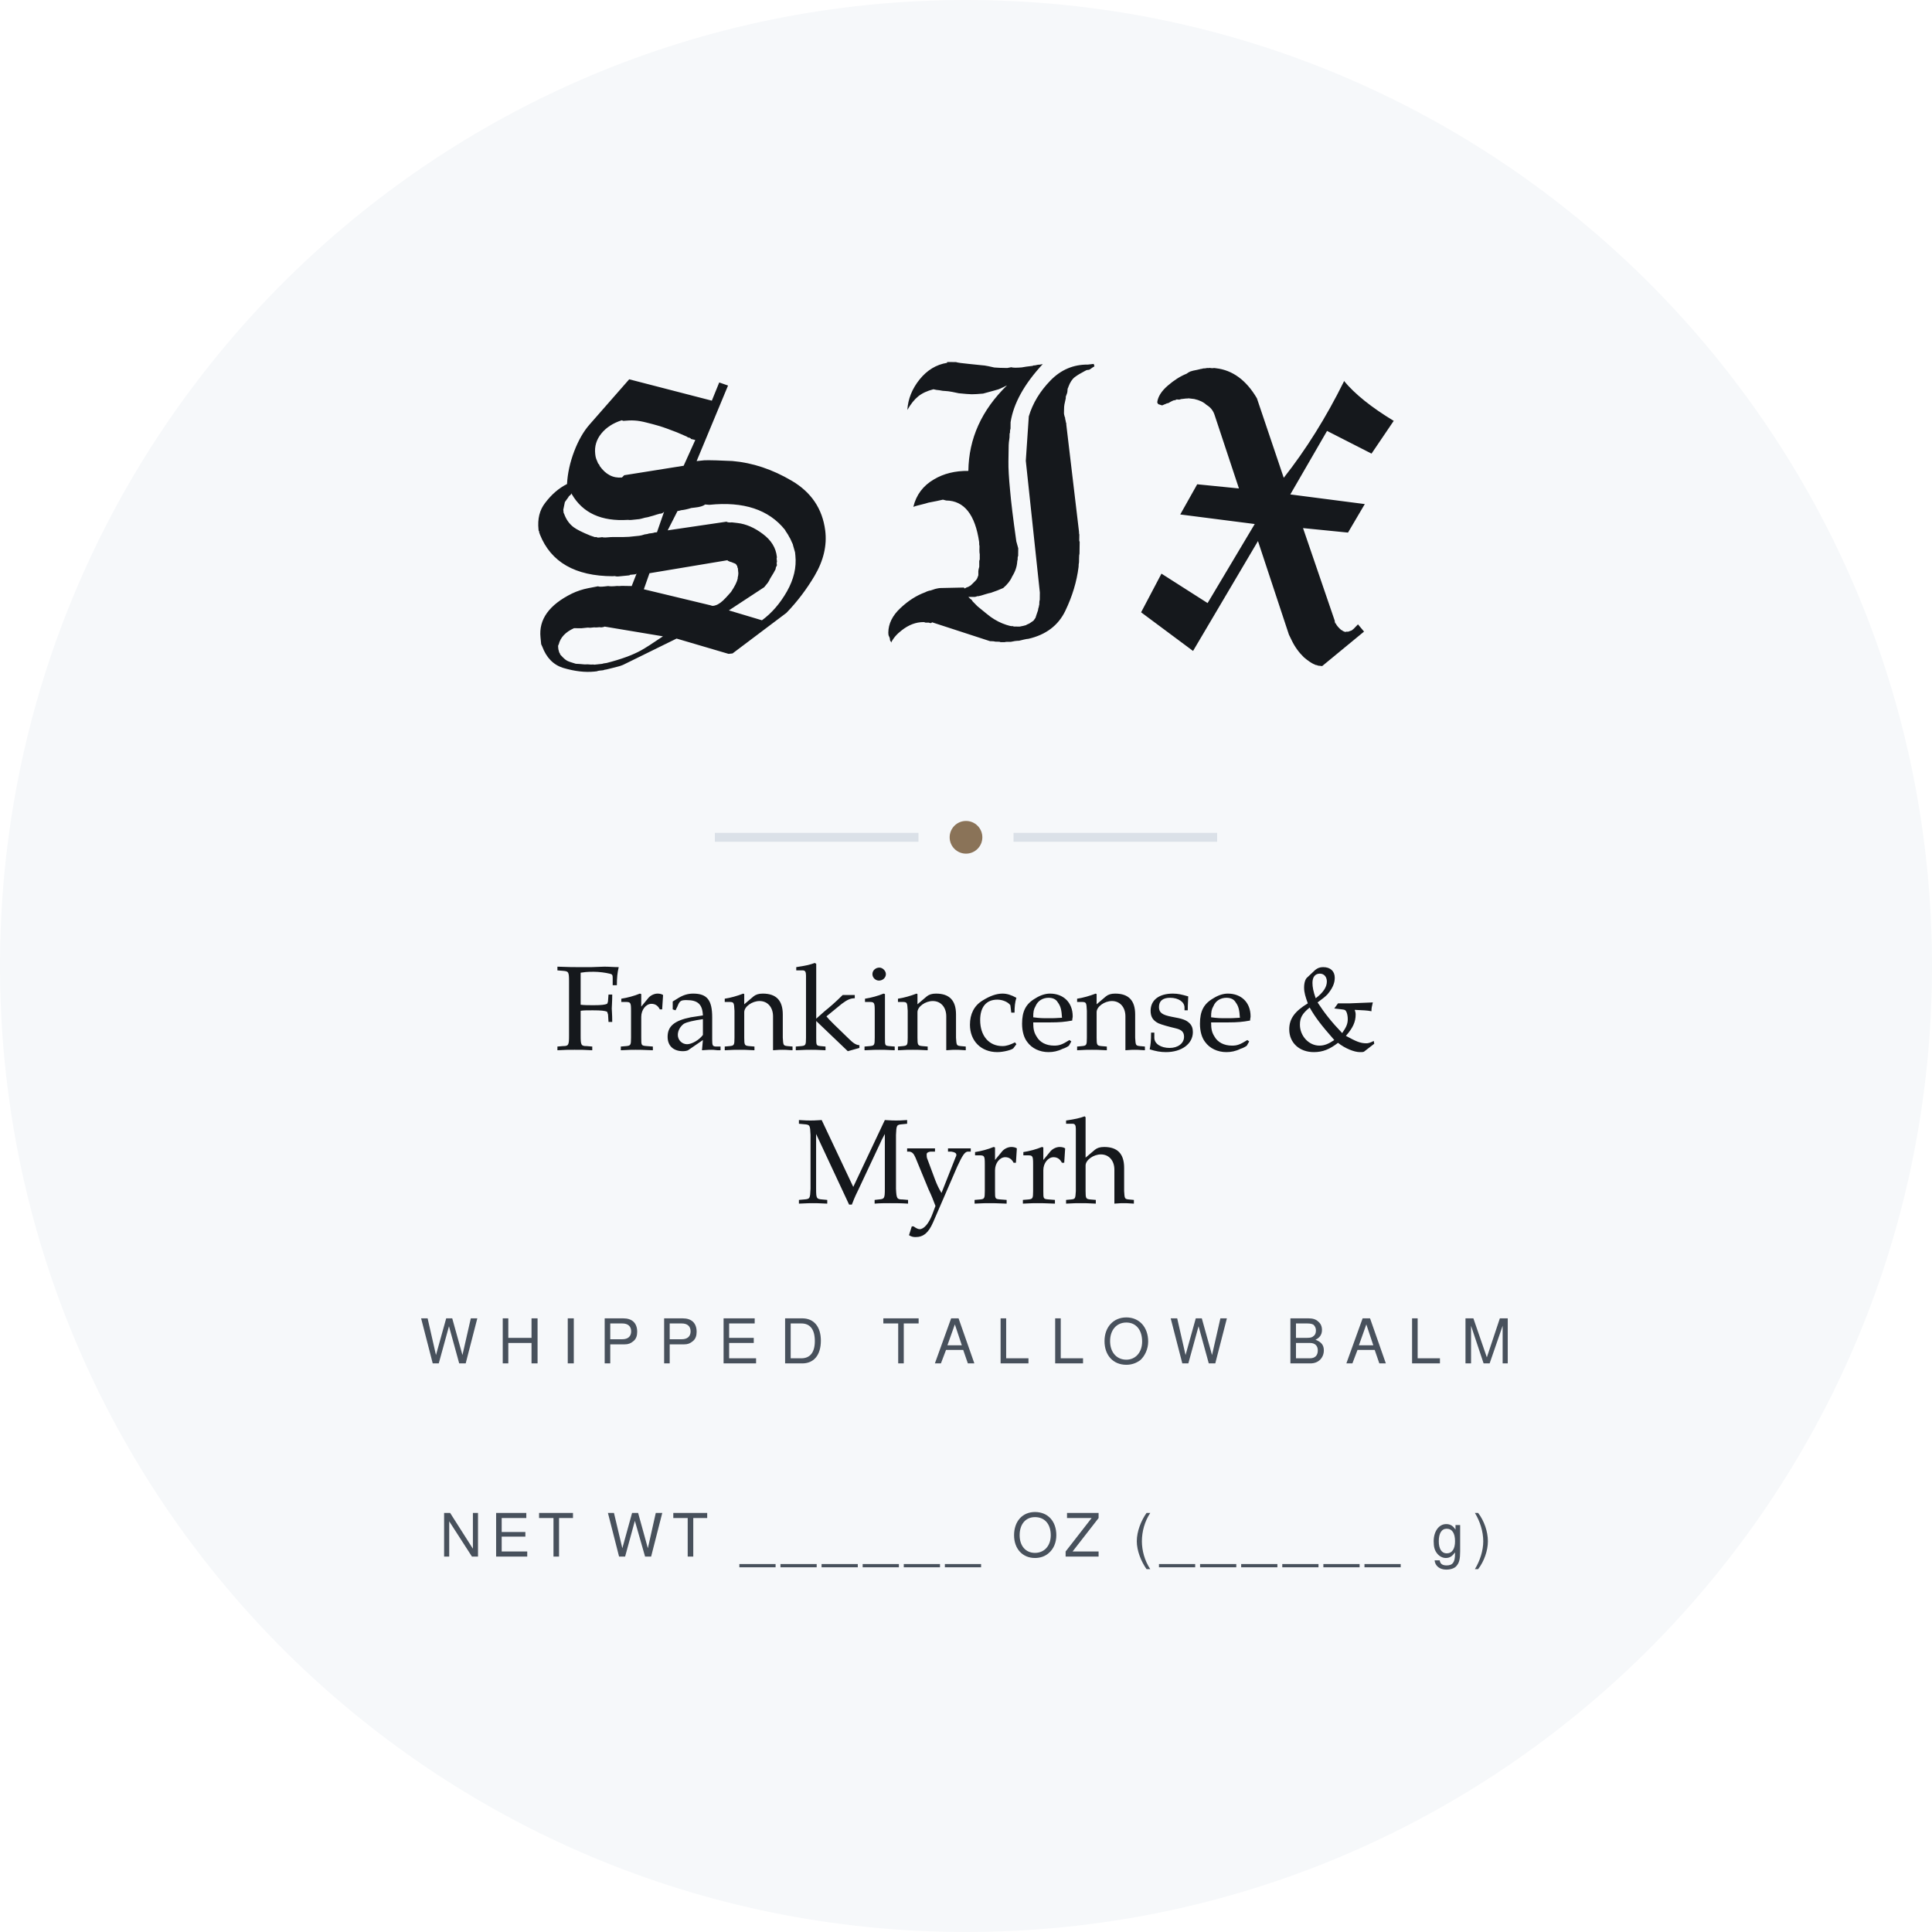
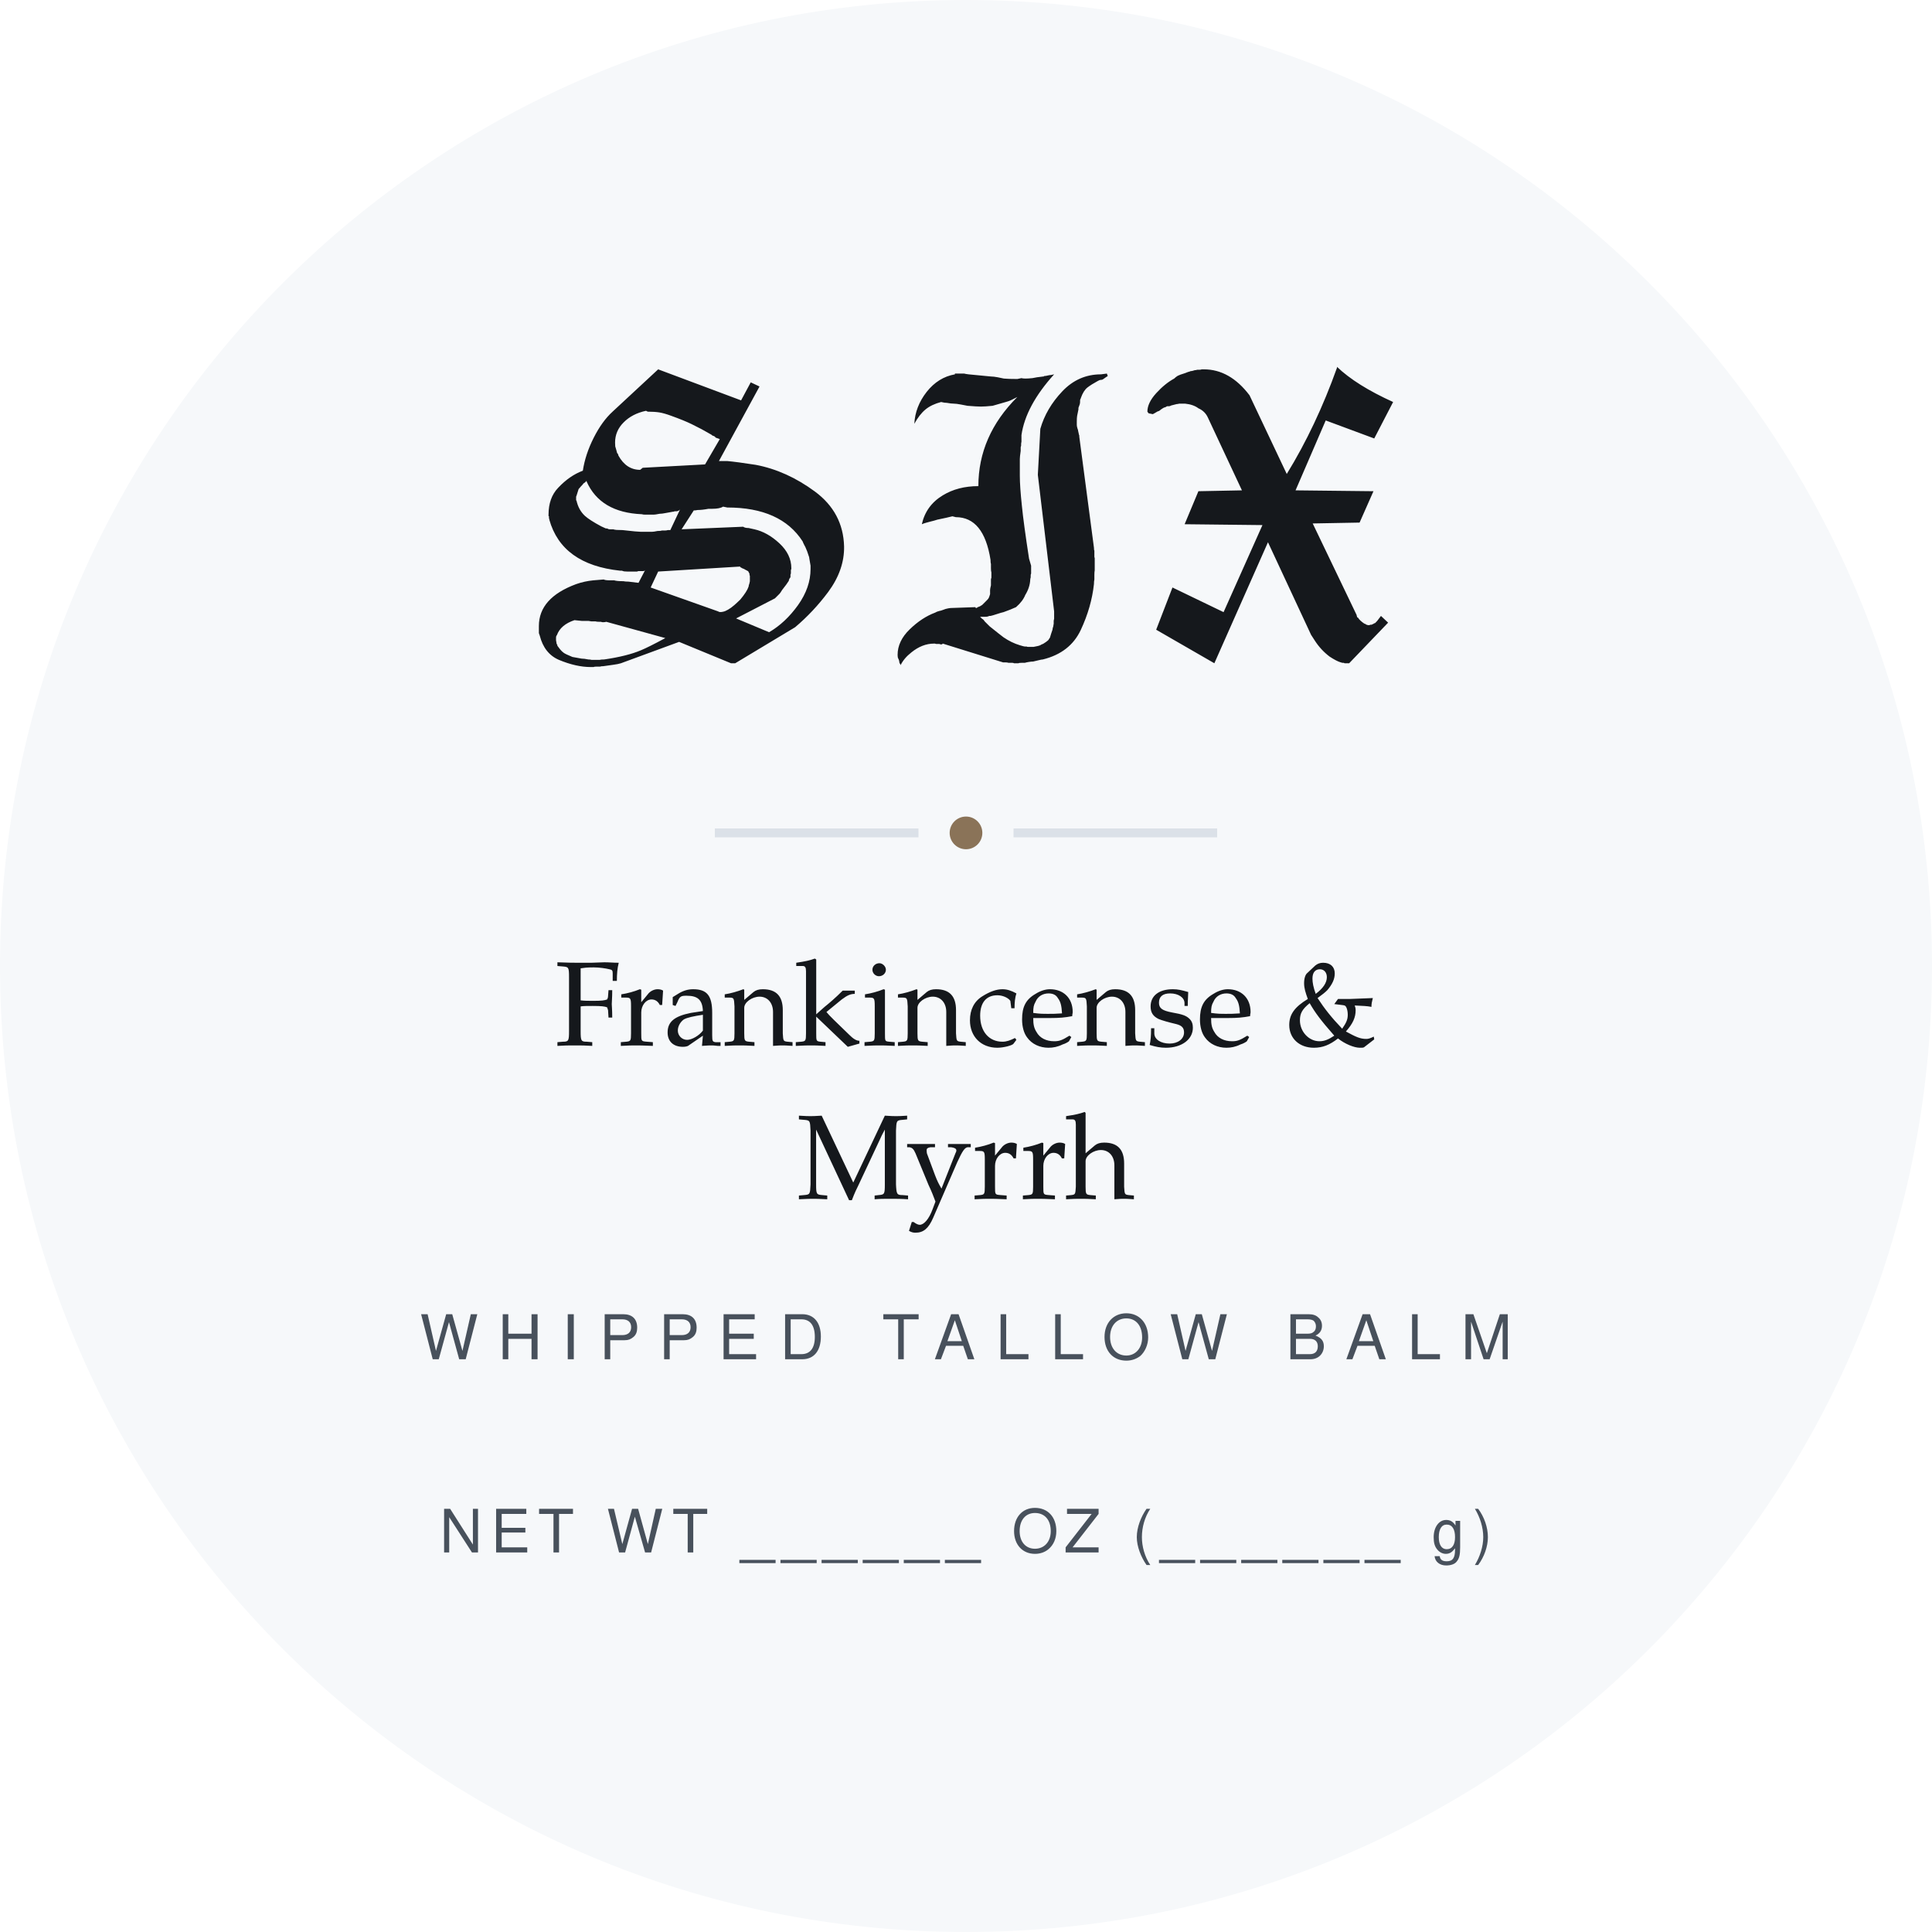
<svg xmlns="http://www.w3.org/2000/svg" width="65.0mm" height="65.0mm" viewBox="0 0 65.0 65.0">
  <circle cx="32.5" cy="32.5" r="32.5" fill="#f6f8fa" />
-   <g transform="translate(0 11.620)">
-     <g transform="translate(17.550 0.000) scale(0.27967)">
-       <path d="M12.94 4.08 22.88 6.65 23.77 4.46 24.83 4.83 21.05 13.92 22.01 13.82Q23.14 13.8 25.35 13.91Q28.99 14.22 32.5 16.29Q36.02 18.36 36.52 22.27Q36.86 24.97 35.24 27.72Q33.79 30.17 31.85 32.18L25.37 37.06L24.89 37.11L18.64 35.27L12.19 38.44Q11.91 38.57 11.24 38.73L10.19 38.99Q9.95 39.01 9.81 39.08L9.42 39.12Q9.13 39.15 9.09 39.2L8.75 39.24Q7.06 39.41 5 38.8Q3.23 38.25 2.48 36.23Q2.42 36.09 2.35 35.95L2.27 35.13Q1.93 31.89 6.06 29.85Q6.99 29.41 8 29.21L9.19 28.98Q9.35 29.07 9.98 29L10.41 28.95Q10.71 29.02 11.49 28.94Q11.68 28.97 12.07 28.93L13.24 28.95L13.86 27.37Q13.83 27.52 13.59 27.55L13.05 27.6Q13.01 27.66 12.91 27.67L11.8 27.78Q11.56 27.81 11.44 27.8Q11.32 27.79 11.17 27.75Q11.02 27.77 10.97 27.77Q4.18 27.75 2.19 22.73L2.18 22.64Q2.13 22.64 2.13 22.59L2.1 22.35Q2.05 22.36 2.05 22.31L2.03 22.16Q1.83 20.23 2.82 18.96Q3.98 17.42 5.46 16.68Q5.56 14.76 6.32 12.75Q7.09 10.74 8.18 9.51ZM6.3 34.02Q4.76 34.72 4.46 35.98Q4.37 36.08 4.39 36.28L4.42 36.57Q4.43 36.61 4.5 36.85Q4.5 36.9 4.54 36.97Q4.57 37.04 4.62 37.08Q4.63 37.13 4.63 37.18Q4.74 37.31 4.99 37.56Q5.23 37.8 5.44 37.92Q5.65 38.05 6.51 38.3Q6.85 38.31 7.59 38.38Q7.88 38.35 8.37 38.4Q8.61 38.37 8.76 38.41L9.68 38.31Q9.82 38.25 10.21 38.21Q12.82 37.54 14.35 36.7Q15.13 36.27 17 35L9.99 33.83Q9.85 33.9 9.61 33.92Q9.52 33.93 9.37 33.9Q9.22 33.91 9.17 33.92Q8.88 33.95 8.73 33.92L8.25 33.97Q8.2 33.97 7.96 33.95L7.18 34.03ZM22.08 19.14Q21.72 19.42 20.85 19.51L20.42 19.56Q19.71 19.78 19.18 19.83Q18.99 19.9 18.75 19.93L17.57 22.25L24.64 21.21Q24.85 21.34 25.29 21.29Q25.29 21.29 25.98 21.37Q27.51 21.55 29.02 22.69Q30.53 23.82 30.7 25.42L30.71 25.51Q30.67 25.57 30.68 25.66L30.72 26.05Q30.67 26.1 30.68 26.2L30.71 26.44Q30.71 26.49 30.67 26.54Q30.63 26.6 30.59 26.7Q30.55 26.8 30.56 26.9Q30.4 27.25 29.9 28.04Q29.86 28.14 29.76 28.32Q29.66 28.5 29.61 28.56Q29.57 28.61 29.18 29.09L24.93 31.88L28.91 33.07Q30.68 31.77 31.92 29.59Q33.15 27.41 32.93 25.28L32.89 24.89Q32.81 24.61 32.66 24.09Q32.65 23.94 32.52 23.71Q32.33 23.24 32.15 22.97Q32.09 22.83 31.92 22.58Q31.74 22.33 31.68 22.19Q28.76 18.54 22.58 19.18ZM24.79 25.84 15.38 27.41 14.7 29.34 22.77 31.28Q22.97 31.4 23.35 31.26Q23.59 31.19 23.91 30.96Q24.22 30.73 24.57 30.35Q24.66 30.25 24.86 30.03Q25.06 29.82 25.19 29.66Q25.86 28.66 25.99 28.06Q25.98 27.96 26.05 27.66Q26.05 27.61 26.07 27.41L26.01 26.79Q25.95 26.74 25.94 26.6L25.93 26.5Q25.88 26.51 25.85 26.44Q25.82 26.37 25.79 26.32Q25.76 26.27 25.35 26.12Q25.3 26.08 25.15 26.05Q25 26.01 24.97 25.99Q24.95 25.97 24.89 25.93L24.8 25.94ZM6.02 17.79Q5.94 17.95 5.67 18.17Q5.67 18.22 5.42 18.54Q5.42 18.54 5.33 18.67Q5.25 18.8 5.2 18.85Q5.04 19.6 5.04 19.63Q5.04 19.65 5.01 19.75L5.05 20.14Q5.05 20.19 5.1 20.23Q5.46 21.27 6.25 21.87Q6.83 22.3 8.26 22.88Q8.47 22.96 8.82 23.07Q8.92 23.06 8.96 23.05Q9.07 23.09 9.12 23.11Q9.17 23.13 9.36 23.11L9.7 23.07Q9.75 23.11 10.07 23.11Q10.39 23.1 10.77 23.06Q12.53 23.07 12.92 23.03L14.17 22.9Q14.37 22.88 14.84 22.73L14.94 22.72Q15.18 22.69 15.32 22.63L15.66 22.59Q15.85 22.57 15.99 22.51L16.28 22.48L17.14 20Q16.97 20.21 16.73 20.24L16.53 20.26Q16.49 20.31 16.35 20.32Q15.64 20.55 15.59 20.55Q15.12 20.7 14.83 20.73Q14.35 20.87 14.16 20.9L13.19 21Q12.95 21.02 12.8 20.99Q8 21.3 6.03 17.89ZM12.04 9.01Q10.48 9.51 9.59 10.6Q8.7 11.7 8.85 13.05Q8.88 13.34 8.92 13.48Q8.95 13.63 9.08 13.91Q9.09 13.95 9.21 14.23Q9.32 14.27 9.39 14.51Q10.48 16.05 12.07 15.89L12.34 15.62L19.49 14.48L20.88 11.4Q20.98 11.39 20.38 11.26Q20.37 11.21 20.27 11.15Q20.17 11.09 20.09 11.09Q20.02 11.1 19.86 10.97Q19.3 10.74 18.68 10.46L17.46 10Q16.55 9.66 15 9.28Q14.19 9.07 13.6 9.04Q13.01 9 12.24 9.08Z M51.19 2 52.25 2.01Q52.54 2.11 53.81 2.23L55.36 2.39Q55.65 2.4 56.13 2.5Q56.62 2.6 56.86 2.66Q57.39 2.71 58.41 2.72L58.9 2.63Q59.19 2.73 60.16 2.65Q60.6 2.56 61.43 2.47L61.48 2.47L61.53 2.42Q61.72 2.43 62.11 2.33Q62.3 2.34 62.69 2.25Q59.35 5.85 58.82 9.24L58.81 10.02Q58.76 10.16 58.75 10.31L58.75 10.5Q58.7 10.55 58.7 10.69L58.69 11.08Q58.59 11.76 58.59 12L58.56 13.95Q58.54 15.21 58.76 17.45Q58.93 19.49 59.51 23.58L59.74 24.41L59.73 25.33Q59.68 25.38 59.67 25.57L59.67 25.77Q59.62 25.91 59.62 26.01Q59.56 26.93 59.01 27.8Q58.71 28.52 57.93 29.19Q57.29 29.48 56.46 29.76Q56.22 29.8 55.71 29.96Q55.2 30.13 54.95 30.17Q54.9 30.17 54.81 30.17Q54.71 30.22 54.61 30.24Q54.51 30.27 54.32 30.26L53.74 30.26L53.98 30.5Q54.12 30.55 54.26 30.8L54.84 31.39Q56.09 32.42 56.43 32.67Q57.34 33.31 58.31 33.62Q58.79 33.77 58.89 33.77Q58.99 33.77 59.08 33.77Q59.18 33.82 59.23 33.82L59.91 33.83Q59.96 33.83 60.35 33.74Q60.4 33.74 60.69 33.65Q60.74 33.6 60.86 33.55Q60.98 33.51 61.03 33.48Q61.08 33.46 61.18 33.39Q61.28 33.32 61.32 33.29Q61.37 33.27 61.5 33.17Q61.62 33.08 61.64 33.03Q61.67 32.98 61.74 32.88Q61.82 32.79 61.82 32.76Q61.82 32.74 61.97 32.3L62.12 31.87Q62.12 31.72 62.22 31.43Q62.22 31.34 62.27 31.19L62.28 30.9Q62.28 30.75 62.33 30.61L62.34 29.73L60.65 13.88L61.01 8.54Q61.72 6.17 63.62 4.22Q65.51 2.28 68.13 2.31L68.82 2.23L68.91 2.52Q68.81 2.57 68.71 2.64Q68.61 2.71 68.54 2.76Q68.47 2.8 68.37 2.88Q68.27 2.95 68.15 2.95Q68.03 2.95 67.93 2.99Q67.83 3.04 67.74 3.09Q67 3.47 66.54 3.82Q66.07 4.18 65.77 5Q65.77 5.05 65.72 5.13Q65.67 5.2 65.67 5.34L65.66 5.49Q65.66 5.59 65.61 5.76Q65.56 5.93 65.46 6.17L65.46 6.36Q65.41 6.6 65.3 7.09Q65.25 7.33 65.25 7.72L65.24 8.16Q65.24 8.3 65.33 8.59Q65.33 8.64 65.38 8.69L65.38 8.79Q65.38 8.84 65.4 8.91Q65.43 8.98 65.47 9.23Q65.47 9.28 65.52 9.37L65.52 9.52L67.05 22.41Q67.05 22.7 67.09 22.75L67.08 23.48Q67.08 23.53 67.13 23.63L67.11 25.04Q67.06 25.23 67.06 25.57L67.05 26.1Q67 26.3 67 26.64Q66.67 29.3 65.4 31.94Q64.13 34.57 60.96 35.3Q60.81 35.3 60.42 35.39L59.84 35.53Q59.64 35.53 59.33 35.57Q59.01 35.62 58.86 35.66L58.48 35.66Q58.18 35.66 58.14 35.7L57.6 35.7Q57.55 35.65 57.41 35.65L56.97 35.64Q56.83 35.59 56.63 35.59L56.34 35.58L49.37 33.31L49.28 33.4L49.13 33.4Q49.08 33.4 48.99 33.35L48.6 33.35Q48.55 33.35 48.45 33.3L48.35 33.29Q46.99 33.28 45.72 34.28Q44.84 34.95 44.44 35.77L44.44 35.67Q44.39 35.62 44.34 35.53Q44.3 35.43 44.3 35.33L44.3 35.28Q44.25 35.09 44.18 34.97Q44.11 34.84 44.11 34.55Q44.13 32.95 45.56 31.61Q46.98 30.27 48.55 29.7Q48.69 29.61 49.03 29.51Q49.13 29.52 49.45 29.4Q49.77 29.28 50.01 29.24Q50.25 29.19 50.4 29.19L53.22 29.13Q53.22 29.23 53.31 29.23Q53.36 29.23 53.41 29.18Q53.46 29.13 53.75 29.04Q53.8 28.99 53.9 28.95Q54 28.9 54.07 28.83Q54.14 28.75 54.42 28.49Q54.69 28.23 54.76 28.11Q54.83 27.99 54.94 27.65L54.94 27.16Q54.94 27.02 55.05 26.63L55.05 25.95Q55.06 25.85 55.11 25.76L55.11 25.12Q55.07 24.98 55.07 24.64L55.08 24.15Q55.03 24.01 55.04 23.67Q54.32 18.7 51.07 18.66L50.68 18.56Q50.1 18.7 48.93 18.92Q48.63 19.02 48.05 19.16Q47.9 19.2 47.61 19.27Q47.32 19.34 47.12 19.43Q47.64 17.26 49.6 16.12Q51.36 15.07 53.74 15.1Q53.81 9.27 58.39 4.81Q58.29 4.86 58.04 4.98Q57.8 5.1 57.6 5.19Q57.41 5.29 56.97 5.4Q56.53 5.52 55.51 5.8Q54.63 5.88 54.15 5.88Q53.66 5.87 52.59 5.76Q52.35 5.71 51.82 5.6Q51.29 5.5 50.99 5.49Q50.7 5.49 50.22 5.39Q49.93 5.38 49.54 5.28Q48.42 5.56 47.71 6.13Q47 6.71 46.4 7.77Q46.52 5.78 47.88 4.09Q49.24 2.41 51.18 2.1Z M98.92 4.27Q100.89 6.65 104.91 9.08L102.24 13.02L96.89 10.29L92.47 17.93L101.43 19.09L99.41 22.52L94 21.98L97.82 33.14Q97.8 33.28 97.85 33.29L97.85 33.34Q97.83 33.43 97.93 33.44Q98.08 33.8 98.62 34.26Q98.67 34.26 98.71 34.27Q98.71 34.32 98.78 34.35Q98.85 34.38 98.99 34.45L99.18 34.47L99.23 34.43L99.43 34.45L99.48 34.41L99.53 34.41Q99.63 34.38 99.71 34.34Q99.79 34.3 99.84 34.3L100.1 34.09L100.61 33.56L101.34 34.43L96.3 38.58L95.77 38.52Q95.73 38.47 95.63 38.46L95.49 38.44Q95.44 38.38 95.35 38.37Q94.88 38.17 94.12 37.54Q93.2 36.65 92.65 35.51Q92.53 35.25 92.3 34.79L88.58 23.54L80.77 36.76L74.52 32.11L76.97 27.46L82.52 31L88.19 21.49L79.23 20.34L81.27 16.71L86.29 17.21L83.37 8.4Q83.12 7.59 82.39 7.16Q81.86 6.66 80.91 6.45L80.23 6.37Q80.08 6.4 79.94 6.39L79.34 6.46Q79.29 6.46 79.22 6.5Q79.14 6.54 78.99 6.52L78.8 6.5Q78.75 6.54 78.64 6.58Q78.54 6.61 78.49 6.61Q78.45 6.6 78.37 6.64Q78.29 6.68 78.24 6.7Q78.19 6.72 78.08 6.78Q77.98 6.84 77.87 6.9Q77.77 6.96 77.72 6.96Q77.67 6.95 77.59 6.99Q77.51 7.03 77.46 7.05Q77.41 7.07 77.28 7.12Q77.15 7.18 77.05 7.22L76.58 7.07L76.46 6.86Q76.58 5.84 77.72 4.85Q78.86 3.86 79.99 3.41Q80.21 3.24 80.44 3.14Q80.67 3.05 81.32 2.93Q81.47 2.9 81.73 2.83Q81.82 2.84 81.9 2.8Q81.98 2.76 82.07 2.77Q82.17 2.78 82.47 2.72Q82.62 2.74 82.77 2.71L83.01 2.74Q83.15 2.75 83.3 2.72L83.54 2.75Q86.53 3.1 88.45 6.36L91.68 15.93Q95.7 10.83 98.91 4.36Z" fill="#15181c" />
+   <g transform="translate(0 11.762)">
+     <g transform="translate(17.550 0.000) scale(0.28998)">
+       <path d="M15.84 2.29 25.46 5.89 26.58 3.8 27.6 4.28 22.89 12.93H23.86Q24.97 13.03 27.16 13.37Q30.75 14.05 34.03 16.47Q37.31 18.9 37.41 22.84Q37.46 25.56 35.56 28.13Q33.86 30.41 31.73 32.21L24.78 36.39H24.29L18.27 33.91L11.52 36.39Q11.23 36.49 10.55 36.58L9.48 36.73Q9.24 36.73 9.09 36.78H8.7Q8.41 36.78 8.36 36.83H8.02Q6.32 36.83 4.33 36Q2.63 35.27 2.1 33.18Q2.05 33.04 2 32.89V32.07Q2 28.81 6.32 27.21Q7.29 26.87 8.31 26.77L9.53 26.67Q9.67 26.77 10.31 26.77H10.74Q11.03 26.87 11.81 26.87Q12.01 26.92 12.39 26.92L13.56 27.06L14.34 25.56Q14.29 25.7 14.05 25.7H13.51Q13.46 25.75 13.37 25.75H12.25Q12.01 25.75 11.88 25.73Q11.76 25.7 11.62 25.65Q11.47 25.65 11.42 25.65Q4.67 24.93 3.21 19.73V19.63Q3.17 19.63 3.17 19.58V19.34Q3.12 19.34 3.12 19.29V19.15Q3.12 17.2 4.23 16.04Q5.55 14.63 7.1 14.05Q7.39 12.15 8.36 10.23Q9.33 8.31 10.55 7.2ZM6.13 31.39Q4.53 31.92 4.09 33.13Q3.99 33.23 3.99 33.43V33.72Q3.99 33.77 4.04 34.01Q4.04 34.06 4.06 34.13Q4.09 34.2 4.14 34.25Q4.14 34.3 4.14 34.35Q4.23 34.49 4.45 34.76Q4.67 35.03 4.87 35.17Q5.06 35.32 5.89 35.66Q6.23 35.71 6.95 35.85Q7.25 35.85 7.73 35.95Q7.97 35.95 8.12 36H9.04Q9.19 35.95 9.58 35.95Q12.25 35.56 13.85 34.88Q14.68 34.54 16.67 33.47L9.82 31.58Q9.67 31.63 9.43 31.63Q9.33 31.63 9.19 31.58Q9.04 31.58 8.99 31.58Q8.7 31.58 8.56 31.53H8.07Q8.02 31.53 7.78 31.48H7ZM23.37 18.22Q22.98 18.47 22.11 18.47H21.67Q20.94 18.61 20.41 18.61Q20.21 18.66 19.97 18.66L18.56 20.85L25.7 20.55Q25.9 20.7 26.33 20.7Q26.33 20.7 27.01 20.85Q28.52 21.19 29.9 22.47Q31.29 23.76 31.29 25.36V25.46Q31.24 25.51 31.24 25.61V25.99Q31.19 26.04 31.19 26.14V26.38Q31.19 26.43 31.14 26.48Q31.09 26.53 31.05 26.63Q31 26.72 31 26.82Q30.8 27.16 30.22 27.89Q30.17 27.99 30.05 28.16Q29.93 28.33 29.88 28.37Q29.83 28.42 29.39 28.86L24.88 31.19L28.71 32.79Q30.61 31.68 32.07 29.64Q33.52 27.6 33.52 25.46V25.07Q33.47 24.78 33.38 24.25Q33.38 24.1 33.28 23.86Q33.13 23.37 32.99 23.08Q32.94 22.93 32.79 22.67Q32.65 22.4 32.6 22.25Q30.07 18.32 23.86 18.32ZM25.36 25.17 15.84 25.75 14.97 27.6 22.79 30.37Q22.98 30.51 23.37 30.41Q23.61 30.37 23.95 30.17Q24.29 29.98 24.68 29.64Q24.78 29.54 25 29.35Q25.22 29.15 25.36 29.01Q26.14 28.08 26.33 27.5Q26.33 27.4 26.43 27.11Q26.43 27.06 26.48 26.87V26.24Q26.43 26.19 26.43 26.04V25.95Q26.38 25.95 26.36 25.87Q26.33 25.8 26.31 25.75Q26.29 25.7 25.9 25.51Q25.85 25.46 25.7 25.41Q25.56 25.36 25.53 25.34Q25.51 25.31 25.46 25.27H25.36ZM7.54 15.21Q7.44 15.36 7.15 15.55Q7.15 15.6 6.86 15.89Q6.86 15.89 6.76 16.01Q6.66 16.13 6.61 16.18Q6.37 16.91 6.37 16.94Q6.37 16.96 6.32 17.06V17.45Q6.32 17.49 6.37 17.54Q6.61 18.61 7.34 19.29Q7.88 19.78 9.24 20.51Q9.43 20.6 9.77 20.75Q9.87 20.75 9.92 20.75Q10.01 20.8 10.06 20.82Q10.11 20.85 10.31 20.85H10.65Q10.69 20.89 11.01 20.92Q11.33 20.94 11.71 20.94Q13.46 21.14 13.85 21.14H15.11Q15.31 21.14 15.79 21.04H15.89Q16.13 21.04 16.28 20.99H16.62Q16.81 20.99 16.96 20.94H17.25L18.37 18.56Q18.17 18.76 17.93 18.76H17.74Q17.69 18.81 17.54 18.81Q16.81 18.95 16.77 18.95Q16.28 19.05 15.99 19.05Q15.5 19.15 15.31 19.15H14.34Q14.09 19.15 13.95 19.1Q9.14 18.9 7.54 15.31ZM14.43 7.1Q12.83 7.44 11.84 8.44Q10.84 9.43 10.84 10.79Q10.84 11.08 10.86 11.23Q10.89 11.37 10.99 11.67Q10.99 11.71 11.08 12.01Q11.18 12.05 11.23 12.3Q12.15 13.95 13.75 13.95L14.05 13.71L21.28 13.32L22.98 10.4Q23.08 10.4 22.5 10.21Q22.5 10.16 22.4 10.09Q22.3 10.01 22.23 10.01Q22.16 10.01 22.01 9.87Q21.48 9.58 20.89 9.24L19.73 8.65Q18.85 8.22 17.35 7.68Q16.57 7.39 15.99 7.29Q15.41 7.2 14.63 7.2Z M50.27 2.78H51.34Q51.63 2.87 52.89 2.97L54.45 3.12Q54.74 3.12 55.23 3.21Q55.71 3.31 55.95 3.36Q56.49 3.41 57.51 3.41L57.99 3.31Q58.29 3.41 59.26 3.31Q59.69 3.21 60.52 3.12H60.57L60.62 3.07Q60.81 3.07 61.2 2.97Q61.39 2.97 61.78 2.87Q58.48 6.52 57.99 9.92V10.69Q57.95 10.84 57.95 10.99V11.18Q57.9 11.23 57.9 11.37V11.76Q57.8 12.44 57.8 12.69V14.63Q57.8 15.89 58.04 18.13Q58.24 20.17 58.87 24.25L59.11 25.07V25.99Q59.06 26.04 59.06 26.24V26.43Q59.01 26.58 59.01 26.67Q58.97 27.6 58.43 28.47Q58.14 29.2 57.36 29.88Q56.73 30.17 55.91 30.46Q55.66 30.51 55.15 30.68Q54.64 30.85 54.4 30.9Q54.35 30.9 54.25 30.9Q54.16 30.95 54.06 30.97Q53.96 31 53.77 31H53.19L53.43 31.24Q53.57 31.29 53.72 31.53L54.3 32.11Q55.57 33.13 55.91 33.38Q56.83 34.01 57.8 34.3Q58.29 34.45 58.38 34.45Q58.48 34.45 58.58 34.45Q58.67 34.49 58.72 34.49H59.4Q59.45 34.49 59.84 34.4Q59.89 34.4 60.18 34.3Q60.23 34.25 60.35 34.2Q60.47 34.15 60.52 34.13Q60.57 34.11 60.67 34.03Q60.76 33.96 60.81 33.94Q60.86 33.91 60.98 33.81Q61.1 33.72 61.13 33.67Q61.15 33.62 61.22 33.52Q61.3 33.43 61.3 33.4Q61.3 33.38 61.44 32.94L61.59 32.5Q61.59 32.36 61.69 32.07Q61.69 31.97 61.73 31.82V31.53Q61.73 31.39 61.78 31.24V30.37L59.89 14.53L60.18 9.19Q60.86 6.81 62.73 4.84Q64.6 2.87 67.22 2.87L67.9 2.78L68 3.07Q67.9 3.12 67.81 3.19Q67.71 3.26 67.64 3.31Q67.56 3.36 67.47 3.43Q67.37 3.51 67.25 3.51Q67.13 3.51 67.03 3.55Q66.93 3.6 66.83 3.65Q66.11 4.04 65.64 4.4Q65.18 4.77 64.89 5.59Q64.89 5.64 64.84 5.72Q64.79 5.79 64.79 5.93V6.08Q64.79 6.18 64.75 6.35Q64.7 6.52 64.6 6.76V6.95Q64.55 7.2 64.45 7.68Q64.41 7.93 64.41 8.31V8.75Q64.41 8.9 64.5 9.19Q64.5 9.24 64.55 9.29V9.38Q64.55 9.43 64.58 9.5Q64.6 9.58 64.65 9.82Q64.65 9.87 64.7 9.97V10.11L66.4 22.98Q66.4 23.27 66.45 23.32V24.05Q66.45 24.1 66.49 24.2V25.61Q66.45 25.8 66.45 26.14V26.67Q66.4 26.87 66.4 27.21Q66.11 29.88 64.87 32.53Q63.63 35.17 60.47 35.95Q60.33 35.95 59.94 36.05L59.35 36.19Q59.16 36.19 58.84 36.24Q58.53 36.29 58.38 36.34H57.99Q57.7 36.34 57.65 36.39H57.12Q57.07 36.34 56.93 36.34H56.49Q56.34 36.29 56.15 36.29H55.86L48.86 34.11L48.77 34.2H48.62Q48.57 34.2 48.47 34.15H48.09Q48.04 34.15 47.94 34.11H47.84Q46.48 34.11 45.22 35.13Q44.35 35.81 43.96 36.63V36.53Q43.91 36.49 43.86 36.39Q43.81 36.29 43.81 36.19V36.15Q43.76 35.95 43.69 35.83Q43.62 35.71 43.62 35.42Q43.62 33.81 45.03 32.45Q46.43 31.09 47.99 30.51Q48.13 30.41 48.47 30.32Q48.57 30.32 48.89 30.2Q49.2 30.07 49.45 30.03Q49.69 29.98 49.83 29.98L52.65 29.88Q52.65 29.98 52.75 29.98Q52.8 29.98 52.85 29.93Q52.89 29.88 53.19 29.78Q53.23 29.73 53.33 29.69Q53.43 29.64 53.5 29.56Q53.57 29.49 53.84 29.22Q54.11 28.96 54.18 28.84Q54.25 28.71 54.35 28.37V27.89Q54.35 27.74 54.45 27.35V26.67Q54.45 26.58 54.5 26.48V25.85Q54.45 25.7 54.45 25.36V24.88Q54.4 24.73 54.4 24.39Q53.62 19.44 50.37 19.44L49.98 19.34Q49.4 19.49 48.23 19.73Q47.94 19.83 47.36 19.97Q47.21 20.02 46.92 20.09Q46.63 20.17 46.43 20.26Q46.92 18.08 48.86 16.91Q50.61 15.84 52.99 15.84Q52.99 10.01 57.51 5.5Q57.41 5.55 57.17 5.67Q56.93 5.79 56.73 5.89Q56.54 5.98 56.1 6.1Q55.66 6.23 54.64 6.52Q53.77 6.61 53.28 6.61Q52.8 6.61 51.73 6.52Q51.49 6.47 50.95 6.37Q50.42 6.27 50.13 6.27Q49.83 6.27 49.35 6.18Q49.06 6.18 48.67 6.08Q47.55 6.37 46.85 6.95Q46.14 7.54 45.56 8.61Q45.66 6.61 46.99 4.91Q48.33 3.21 50.27 2.87Z M94.6 2Q96.83 4.14 101.11 6.08L98.92 10.31L93.29 8.22L89.79 16.33L98.83 16.43L97.22 20.07L91.78 20.17L96.88 30.8Q96.88 30.95 96.93 30.95V31Q96.93 31.09 97.03 31.09Q97.22 31.43 97.81 31.82Q97.85 31.82 97.9 31.82Q97.9 31.87 97.98 31.9Q98.05 31.92 98.19 31.97H98.39L98.44 31.92H98.63L98.68 31.87H98.73Q98.83 31.82 98.9 31.77Q98.97 31.73 99.02 31.73L99.26 31.48L99.7 30.9L100.53 31.68L96.01 36.39H95.47Q95.43 36.34 95.33 36.34H95.18Q95.13 36.29 95.04 36.29Q94.55 36.15 93.73 35.61Q92.71 34.83 92.03 33.77Q91.88 33.52 91.59 33.09L86.59 22.35L80.37 36.39L73.62 32.5L75.51 27.6L81.44 30.46L85.95 20.36L76.92 20.26L78.52 16.43L83.57 16.33L79.64 7.93Q79.3 7.15 78.52 6.81Q77.94 6.37 76.97 6.27H76.29Q76.14 6.32 76 6.32L75.41 6.47Q75.37 6.47 75.29 6.52Q75.22 6.57 75.07 6.57H74.88Q74.83 6.61 74.73 6.66Q74.64 6.71 74.59 6.71Q74.54 6.71 74.47 6.76Q74.39 6.81 74.35 6.83Q74.3 6.86 74.2 6.93Q74.1 7 74.01 7.08Q73.91 7.15 73.86 7.15Q73.81 7.15 73.74 7.2Q73.67 7.25 73.62 7.27Q73.57 7.29 73.45 7.37Q73.33 7.44 73.23 7.49L72.74 7.39L72.6 7.2Q72.6 6.18 73.62 5.06Q74.64 3.94 75.71 3.36Q75.9 3.17 76.12 3.04Q76.34 2.92 76.97 2.73Q77.11 2.68 77.36 2.58Q77.45 2.58 77.53 2.53Q77.6 2.49 77.7 2.49Q77.79 2.49 78.09 2.39Q78.23 2.39 78.38 2.34H78.62Q78.77 2.34 78.91 2.29H79.15Q82.17 2.29 84.45 5.3L88.77 14.43Q92.17 8.9 94.6 2.1Z" fill="#15181c" />
    </g>
-     <line x1="24.05" y1="16.55" x2="30.90" y2="16.55" stroke="#dbe1e8" stroke-width="0.3" />
-     <line x1="34.10" y1="16.55" x2="40.95" y2="16.55" stroke="#dbe1e8" stroke-width="0.3" />
-     <circle cx="32.5" cy="16.55" r="0.55" fill="#8a7358" />
-     <text x="32.50" y="23.70" font-family="Palatino, Georgia, serif" font-size="4.03" fill="#15181c" text-anchor="middle">Frankincense &amp;</text>
-     <text x="32.50" y="28.86" font-family="Palatino, Georgia, serif" font-size="4.03" fill="#15181c" text-anchor="middle">Myrrh</text>
-     <text x="32.50" y="34.25" font-family="Helvetica, Arial, sans-serif" font-size="2.08" fill="#48515c" text-anchor="middle" letter-spacing="0.682">WHIPPED TALLOW BALM</text>
-     <text x="32.50" y="40.75" font-family="Helvetica, Arial, sans-serif" font-size="2.02" fill="#48515c" text-anchor="middle" letter-spacing="0.260">NET WT ______ OZ (______ g)</text>
+     <line x1="24.05" y1="16.26" x2="30.90" y2="16.26" stroke="#dbe1e8" stroke-width="0.3" />
+     <line x1="34.10" y1="16.26" x2="40.95" y2="16.26" stroke="#dbe1e8" stroke-width="0.3" />
+     <circle cx="32.5" cy="16.26" r="0.55" fill="#8a7358" />
+     <text x="32.50" y="23.41" font-family="Palatino, Georgia, serif" font-size="4.03" fill="#15181c" text-anchor="middle">Frankincense &amp;</text>
+     <text x="32.50" y="28.57" font-family="Palatino, Georgia, serif" font-size="4.03" fill="#15181c" text-anchor="middle">Myrrh</text>
+     <text x="32.50" y="33.97" font-family="Helvetica, Arial, sans-serif" font-size="2.08" fill="#48515c" text-anchor="middle" letter-spacing="0.682">WHIPPED TALLOW BALM</text>
+     <text x="32.50" y="40.47" font-family="Helvetica, Arial, sans-serif" font-size="2.02" fill="#48515c" text-anchor="middle" letter-spacing="0.260">NET WT ______ OZ (______ g)</text>
  </g>
</svg>
